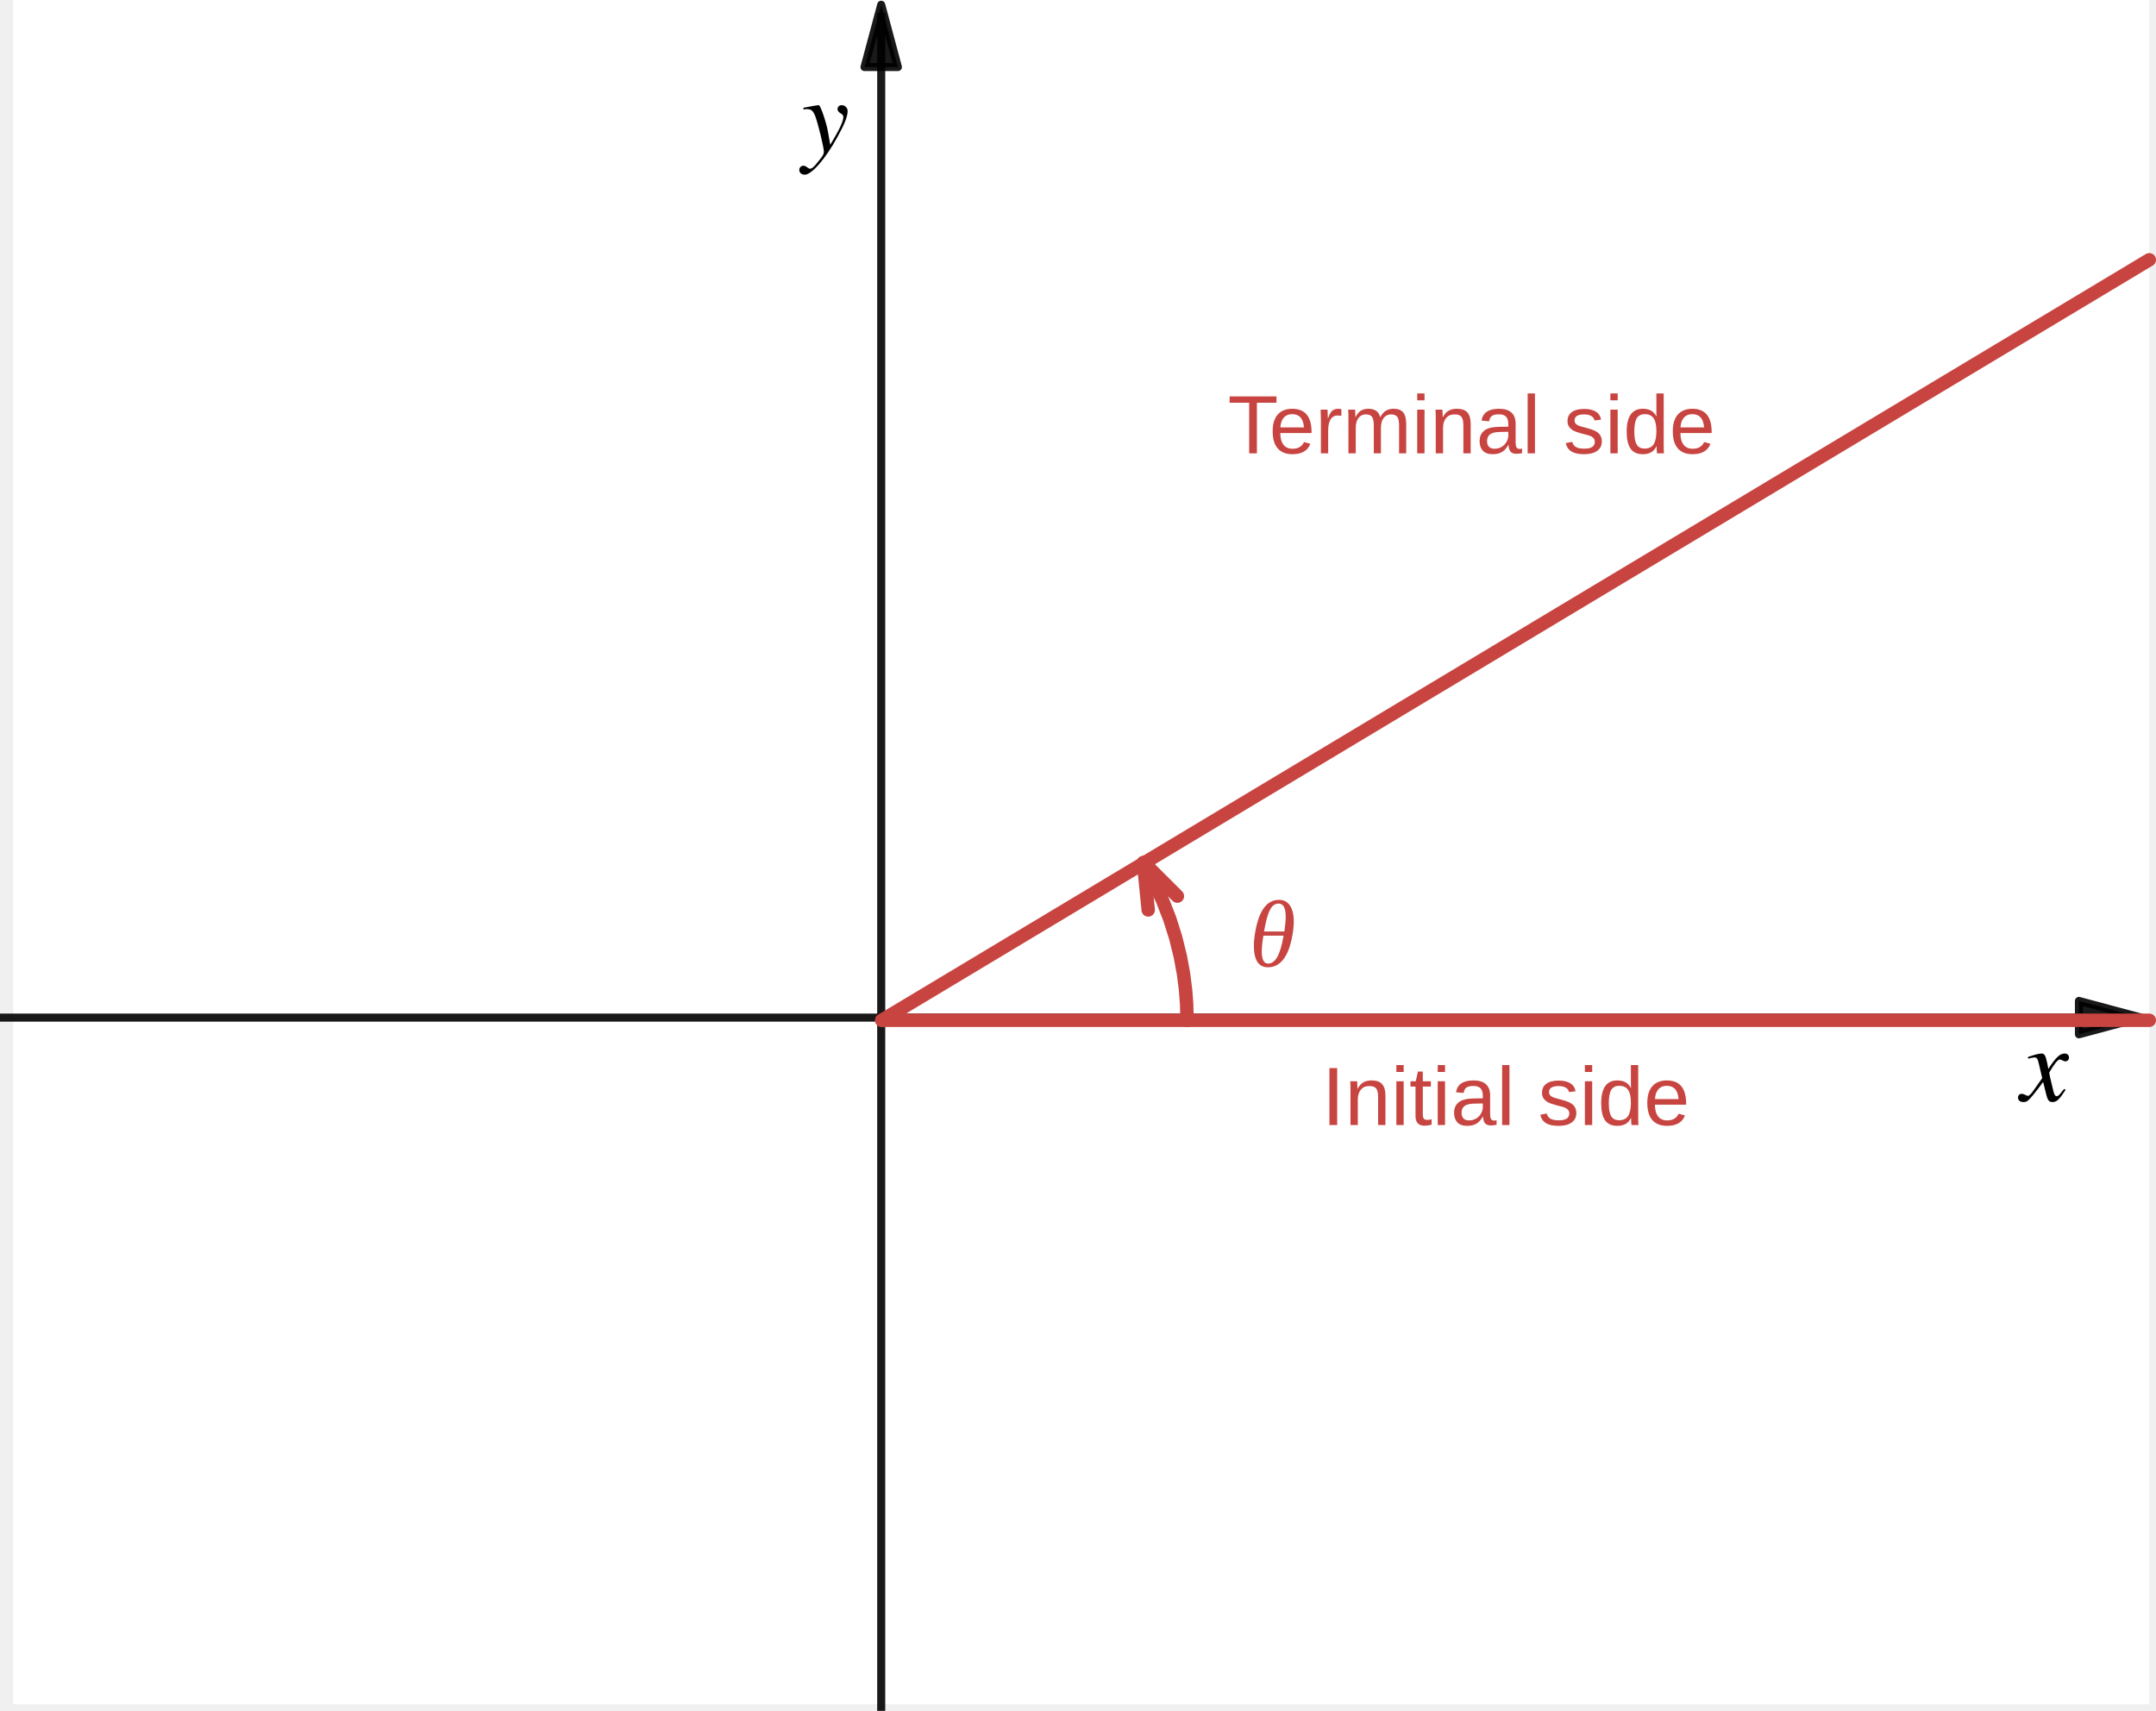
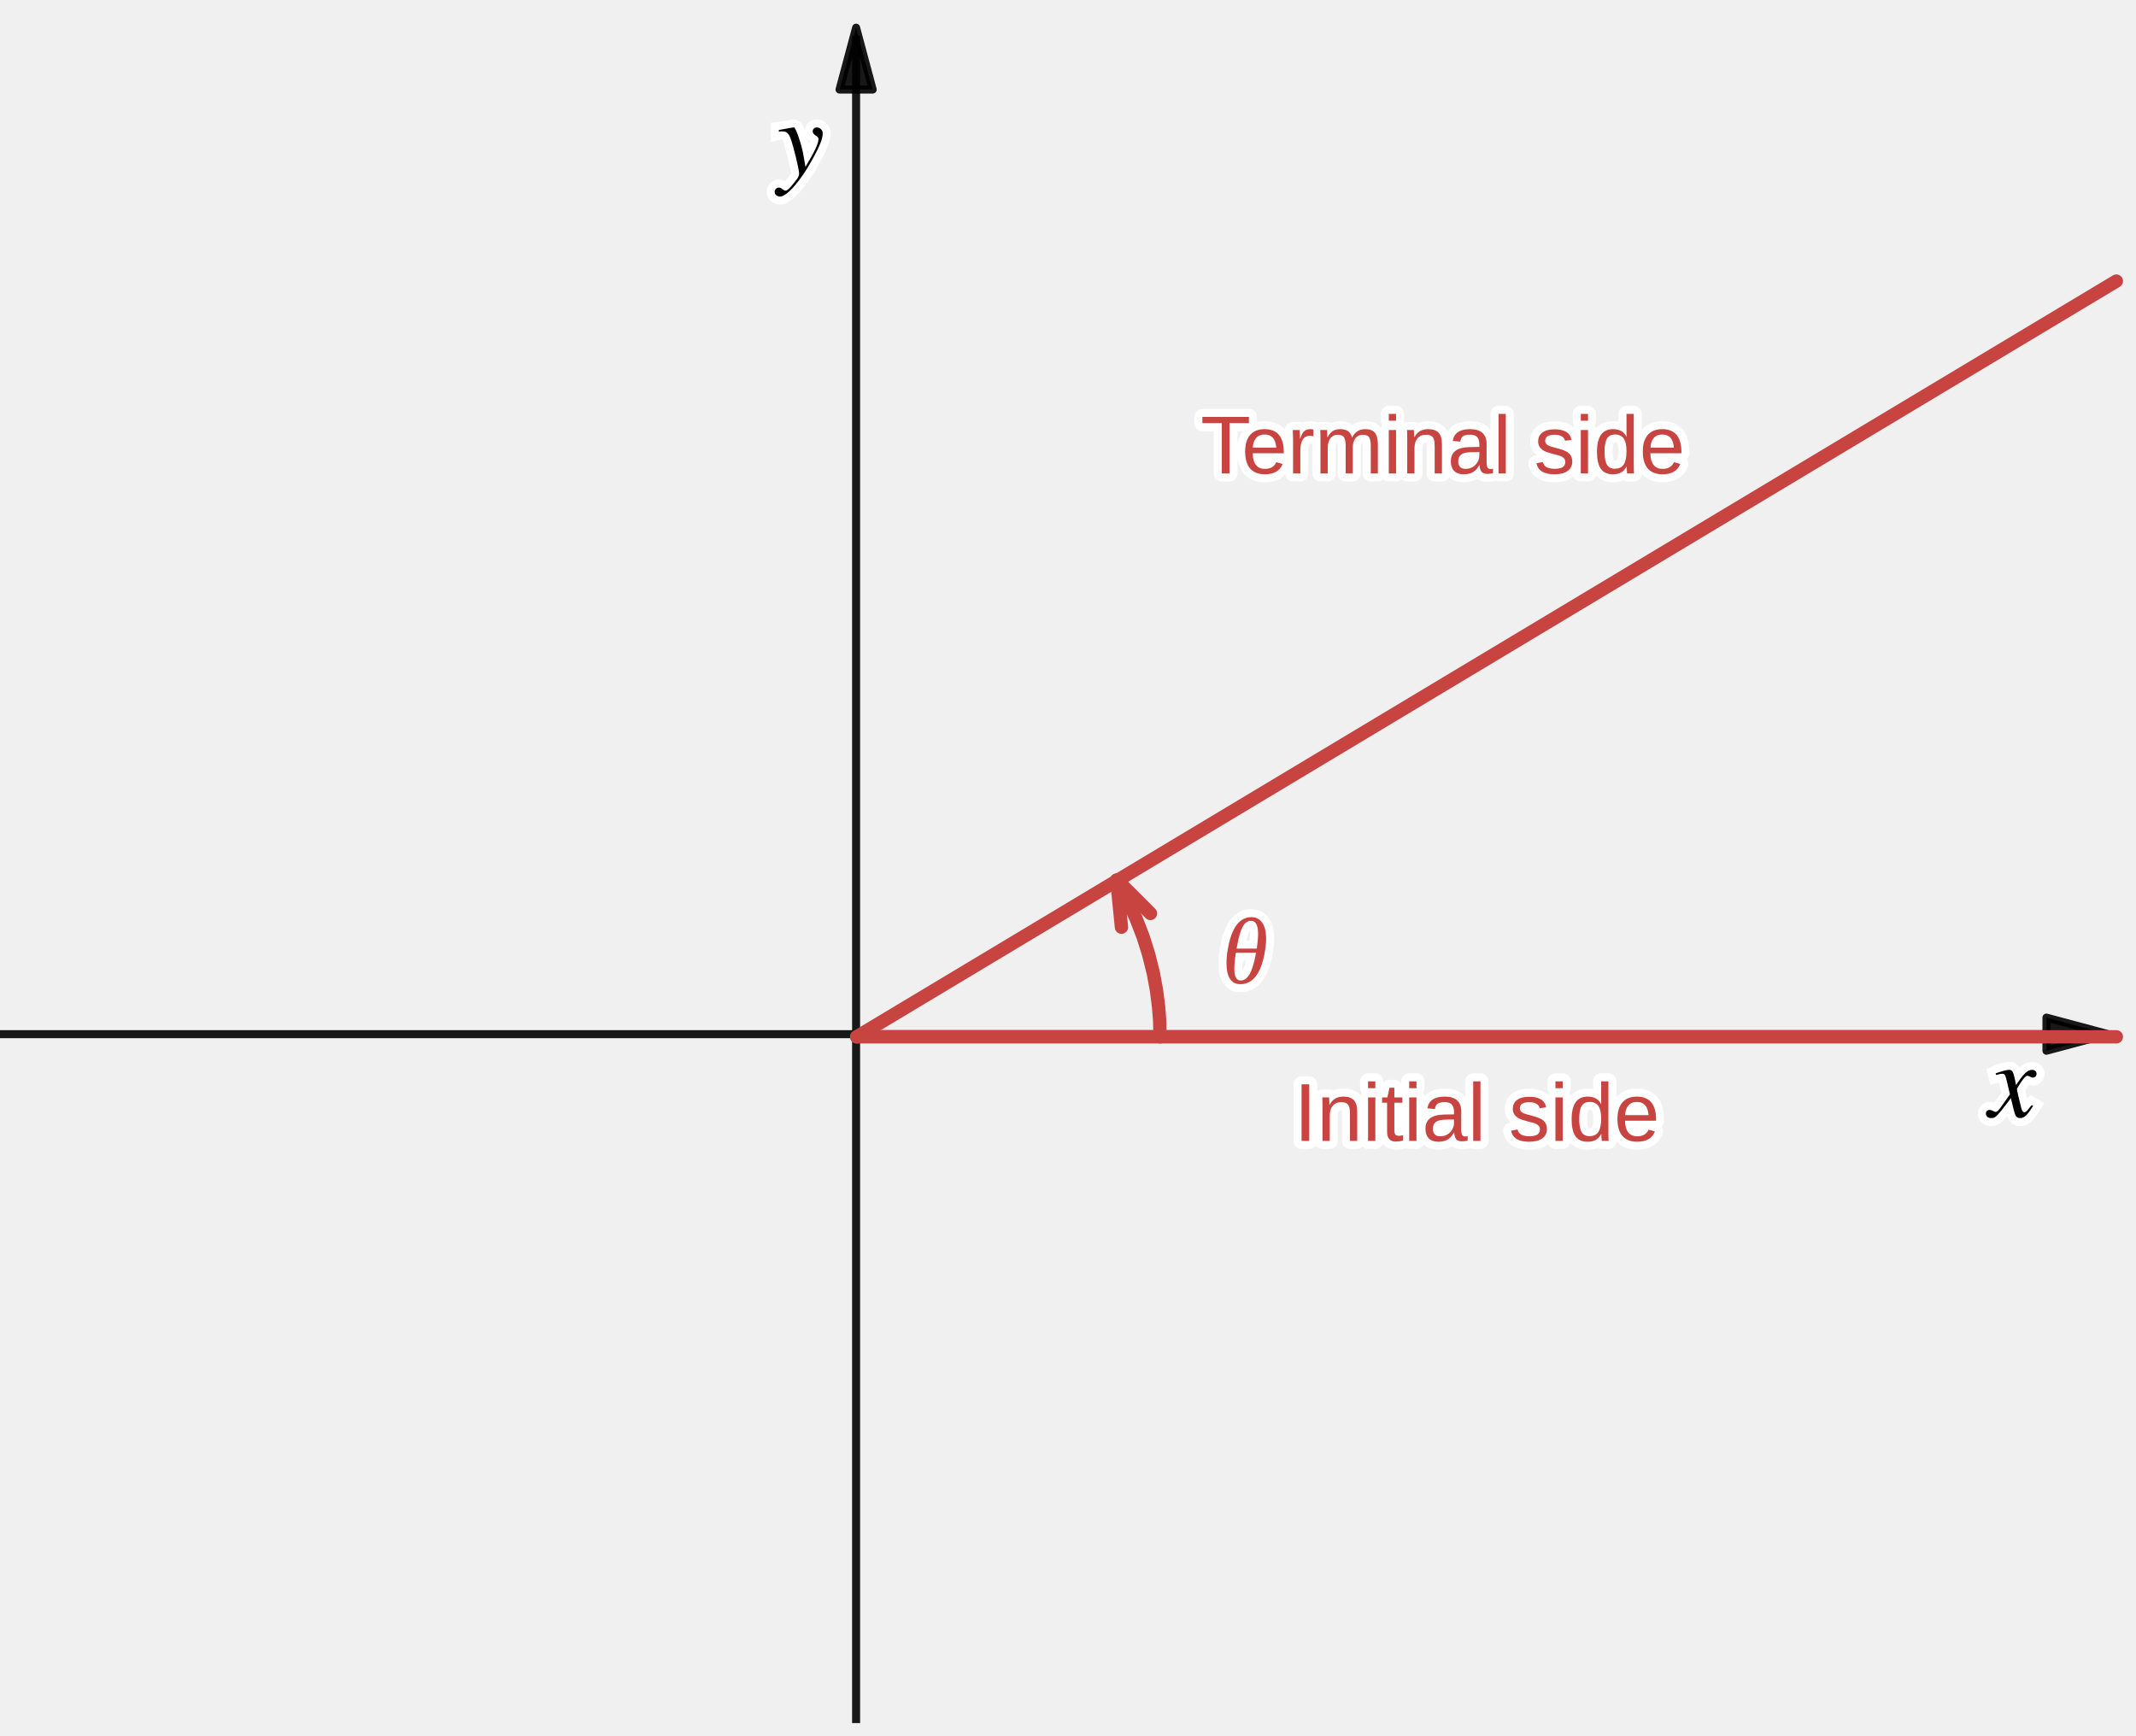
- <svg xmlns="http://www.w3.org/2000/svg" version="1.1" width="802.5" height="636.81" id="svg32">
+ <svg xmlns="http://www.w3.org/2000/svg" version="1.1" width="800" height="650" id="svg32">
  <defs id="defs1">
    <clipPath clipPathUnits="userSpaceOnUse" id="clipPath32">
      <rect style="opacity:0.65;fill:#000000;stroke-width:0.5" id="rect33" width="397.546" height="317.178" x="2.454" y="0.613" />
    </clipPath>
    <clipPath clipPathUnits="userSpaceOnUse" id="clipPath34">
      <rect style="opacity:0.65;fill:#000000;stroke-width:0.5" id="rect35" width="400.613" height="319.632" x="0.613" y="-0.613" />
    </clipPath>
  </defs>
-   <g transform="matrix(2,0,0,2,0,-1.226994)" id="g32">
-     <g id="background-6868918e">
-       <rect fill="#ffffff" stroke="none" x="0" y="0" width="400" height="400" class="dcg-svg-background" id="rect1" clip-path="url(#clipPath32)" />
-     </g>
-     <g id="graphpaper-6868918e">
-       <g id="axis-6868918e">
-         <g id="yaxis-6868918e">
-           <g id="g3">
-             <path fill="none" stroke="#000000" class="dcg-svg-axis-line" paint-order="fill stroke markers" d="M 164,3 V 400" stroke-opacity="0.9" stroke-miterlimit="10" stroke-width="1.5" stroke-dasharray="none" id="path1" clip-path="url(#clipPath34)" />
-             <g class="dcg-svg-axis-line" id="g2">
-               <path fill="#000000" stroke="#000000" class="dcg-svg-axis-line" paint-order="stroke fill markers" d="m 164,1.5 3.106,11.591 h -6.212 L 164,1.5 l 3.106,11.591" stroke-opacity="0.9" stroke-linejoin="round" stroke-miterlimit="10" stroke-width="1.5" stroke-dasharray="none" fill-opacity="0.9" id="path2" />
-             </g>
+   <g id="graphpaper-6868918e" transform="matrix(2,0,0,2,-7.36196,7.361961)">
+     <g id="axis-6868918e">
+       <g id="yaxis-6868918e">
+         <g id="g3">
+           <path fill="none" stroke="#000000" class="dcg-svg-axis-line" paint-order="fill stroke markers" d="M 164,3 V 400" stroke-opacity="0.9" stroke-miterlimit="10" stroke-width="1.5" stroke-dasharray="none" id="path1" clip-path="url(#clipPath34)" />
+           <g class="dcg-svg-axis-line" id="g2">
+             <path fill="#000000" stroke="#000000" class="dcg-svg-axis-line" paint-order="stroke fill markers" d="m 164,1.5 3.106,11.591 h -6.212 L 164,1.5 l 3.106,11.591" stroke-opacity="0.9" stroke-linejoin="round" stroke-miterlimit="10" stroke-width="1.5" stroke-dasharray="none" fill-opacity="0.9" id="path2" />
          </g>
        </g>
-         <g id="xaxis-6868918e">
-           <g id="g5">
-             <path fill="none" stroke="#000000" class="dcg-svg-axis-line" paint-order="fill stroke markers" d="M 0,190 H 397" stroke-opacity="0.9" stroke-miterlimit="10" stroke-width="1.5" stroke-dasharray="none" id="path3" />
-             <g class="dcg-svg-axis-line" id="g4">
-               <path fill="#000000" stroke="#000000" class="dcg-svg-axis-line" paint-order="stroke fill markers" d="m 398.5,190 -11.591,3.106 v -6.212 L 398.5,190 l -11.591,3.106" stroke-opacity="0.9" stroke-linejoin="round" stroke-miterlimit="10" stroke-width="1.5" stroke-dasharray="none" fill-opacity="0.9" id="path4" />
-             </g>
+       </g>
+       <g id="xaxis-6868918e">
+         <g id="g5">
+           <path fill="none" stroke="#000000" class="dcg-svg-axis-line" paint-order="fill stroke markers" d="M 0,190 H 397" stroke-opacity="0.9" stroke-miterlimit="10" stroke-width="1.5" stroke-dasharray="none" id="path3" />
+           <g class="dcg-svg-axis-line" id="g4">
+             <path fill="#000000" stroke="#000000" class="dcg-svg-axis-line" paint-order="stroke fill markers" d="m 398.5,190 -11.591,3.106 v -6.212 L 398.5,190 l -11.591,3.106" stroke-opacity="0.9" stroke-linejoin="round" stroke-miterlimit="10" stroke-width="1.5" stroke-dasharray="none" fill-opacity="0.9" id="path4" />
          </g>
        </g>
-         <g id="g7">
-           <g id="g6">
-             <path fill="none" stroke="#000000" class="dcg-svg-tickmark" paint-order="fill stroke markers" d="" stroke-opacity="0.9" stroke-miterlimit="2" stroke-width="1.5" stroke-dasharray="none" id="path5" />
-           </g>
-         </g>
-         <g class="dcg-svg-axis-label" id="g8">
-           <text fill="none" stroke="#ffffff" font-family="Times" font-size="20px" font-style="italic" font-weight="normal" text-decoration="normal" x="376.123" y="205.495" text-anchor="start" stroke-miterlimit="2" stroke-width="3" stroke-dasharray="none" id="text7">x</text>
-           <text fill="#000000" stroke="none" font-family="Times" font-size="20px" font-style="italic" font-weight="normal" text-decoration="normal" x="376.123" y="205.495" text-anchor="start" id="text8">x</text>
-         </g>
-         <g class="dcg-svg-axis-label" transform="translate(149.2365,29)" id="g10">
-           <text fill="none" stroke="#ffffff" font-family="Times" font-size="20px" font-style="italic" font-weight="normal" text-decoration="normal" x="0" y="0" text-anchor="start" stroke-miterlimit="2" stroke-width="3" stroke-dasharray="none" id="text9">y</text>
-           <text fill="#000000" stroke="none" font-family="Times" font-size="20px" font-style="italic" font-weight="normal" text-decoration="normal" x="0" y="0" text-anchor="start" id="text10">y</text>
+       </g>
+       <g id="g7">
+         <g id="g6">
+           <path fill="none" stroke="#000000" class="dcg-svg-tickmark" paint-order="fill stroke markers" d="" stroke-opacity="0.9" stroke-miterlimit="2" stroke-width="1.5" stroke-dasharray="none" id="path5" />
        </g>
      </g>
-     </g>
-     <g id="expressions-6868918e">
-       <g id="sketch-6868918e">
-         </g>
-       <g id="g14">
-         <path fill="#c74440" stroke="none" paint-order="stroke fill markers" d="" fill-opacity="0.4" id="path11" />
-         <path fill="#c74440" stroke="none" paint-order="stroke fill markers" d="" fill-opacity="0.4" id="path12" />
-         <g id="g13">
-           <path fill="none" stroke="#c74440" class="dcg-svg-curve" paint-order="fill stroke markers" d="m 212.763,161.158 v 0 l 1.926,3.461 1.66,3.539 1.367,3.515 1.074,3.396 0.879,3.548 0.586,3.18 0.391,3.072 0.195,2.538 0.084,3.088" stroke-linecap="round" stroke-linejoin="round" stroke-miterlimit="10" stroke-width="2.5" stroke-dasharray="none" id="path13" />
-         </g>
+       <g class="dcg-svg-axis-label" id="g8">
+         <text fill="none" stroke="#ffffff" font-family="Times" font-size="20px" font-style="italic" font-weight="normal" text-decoration="normal" x="376.123" y="205.495" text-anchor="start" stroke-miterlimit="2" stroke-width="3" stroke-dasharray="none" id="text7">x</text>
+         <text fill="#000000" stroke="none" font-family="Times" font-size="20px" font-style="italic" font-weight="normal" text-decoration="normal" x="376.123" y="205.495" text-anchor="start" id="text8">x</text>
      </g>
-       <g id="g16">
-         <path fill="#c74440" stroke="none" paint-order="stroke fill markers" d="" fill-opacity="0.4" id="path14" />
-         <g id="g15">
-           <path fill="none" stroke="#c74440" class="dcg-svg-curve" paint-order="fill stroke markers" d="m 164.113,190.495 v 0 L 400,48.963" stroke-linecap="round" stroke-linejoin="round" stroke-miterlimit="10" stroke-width="2.5" stroke-dasharray="none" id="path15" />
-         </g>
-       </g>
-       <g id="g18">
-         <path fill="#c74440" stroke="none" paint-order="stroke fill markers" d="" fill-opacity="0.4" id="path16" />
-         <g id="g17">
-           <path fill="none" stroke="#c74440" class="dcg-svg-curve" paint-order="fill stroke markers" d="m 164.113,190.495 v 0 H 400" stroke-linecap="round" stroke-linejoin="round" stroke-miterlimit="10" stroke-width="2.5" stroke-dasharray="none" id="path17" />
-         </g>
-       </g>
-       <g id="g19">
-         </g>
-       <g id="g20">
-         </g>
-       <g id="g22">
-         <path fill="#c74440" stroke="none" paint-order="stroke fill markers" d="" fill-opacity="0.4" id="path20" />
-         <g id="g21">
-           <path fill="none" stroke="#c74440" class="dcg-svg-curve" paint-order="fill stroke markers" d="m 212.886,161.158 v 0 l 6.234,6.234" stroke-linecap="round" stroke-linejoin="round" stroke-miterlimit="10" stroke-width="2.5" stroke-dasharray="none" id="path21" />
-         </g>
-       </g>
-       <g id="g24">
-         <path fill="#c74440" stroke="none" paint-order="stroke fill markers" d="" fill-opacity="0.4" id="path22" />
-         <g id="g23">
-           <path fill="none" stroke="#c74440" class="dcg-svg-curve" paint-order="fill stroke markers" d="m 212.812,161.158 v 0 l 0.88,8.801" stroke-linecap="round" stroke-linejoin="round" stroke-miterlimit="10" stroke-width="2.5" stroke-dasharray="none" id="path23" />
-         </g>
+       <g class="dcg-svg-axis-label" transform="translate(149.2365,29)" id="g10">
+         <text fill="none" stroke="#ffffff" font-family="Times" font-size="20px" font-style="italic" font-weight="normal" text-decoration="normal" x="0" y="0" text-anchor="start" stroke-miterlimit="2" stroke-width="3" stroke-dasharray="none" id="text9">y</text>
+         <text fill="#000000" stroke="none" font-family="Times" font-size="20px" font-style="italic" font-weight="normal" text-decoration="normal" x="0" y="0" text-anchor="start" id="text10">y</text>
      </g>
    </g>
-     <g id="labels-6868918e">
-       <g transform="translate(230.5,165)" id="g26">
-         <g class="dcg-svg-label" id="g25">
-           <text fill="none" stroke="#ffffff" font-family="'Times New Roman', Symbola, serif" font-size="17.71px" font-style="italic" font-weight="400" text-decoration="normal" x="2" y="15.462" text-anchor="start" stroke-linecap="round" stroke-linejoin="round" stroke-miterlimit="2" stroke-width="3" stroke-dasharray="none" id="text24">θ</text>
-           <text fill="#c74440" stroke="none" font-family="'Times New Roman', Symbola, serif" font-size="17.71px" font-style="italic" font-weight="400" text-decoration="normal" x="2" y="15.462" text-anchor="start" id="text25">θ</text>
-         </g>
+   </g>
+   <g id="expressions-6868918e" transform="matrix(2,0,0,2,-7.36196,7.361961)">
+     <g id="sketch-6868918e">
      </g>
-       <g transform="translate(246,196)" id="g28">
-         <g class="dcg-svg-label" id="g27">
-           <text fill="none" stroke="#ffffff" font-family="arial, sans-serif" font-size="15.4px" font-style="normal" font-weight="400" text-decoration="normal" x="0" y="13.989" text-anchor="start" stroke-linecap="round" stroke-linejoin="round" stroke-miterlimit="2" stroke-width="3" stroke-dasharray="none" id="text26">Initial side</text>
-           <text fill="#c74440" stroke="none" font-family="arial, sans-serif" font-size="15.4px" font-style="normal" font-weight="400" text-decoration="normal" x="0" y="13.989" text-anchor="start" id="text27">Initial side</text>
-         </g>
-       </g>
-       <g transform="translate(228.5,71)" id="g30">
-         <g class="dcg-svg-label" id="g29">
-           <text fill="none" stroke="#ffffff" font-family="arial, sans-serif" font-size="15.4px" font-style="normal" font-weight="400" text-decoration="normal" x="0" y="13.989" text-anchor="start" stroke-linecap="round" stroke-linejoin="round" stroke-miterlimit="2" stroke-width="3" stroke-dasharray="none" id="text28">Terminal side</text>
-           <text fill="#c74440" stroke="none" font-family="arial, sans-serif" font-size="15.4px" font-style="normal" font-weight="400" text-decoration="normal" x="0" y="13.989" text-anchor="start" id="text29">Terminal side</text>
-         </g>
+     <g id="g14">
+       <path fill="#c74440" stroke="none" paint-order="stroke fill markers" d="" fill-opacity="0.4" id="path11" />
+       <path fill="#c74440" stroke="none" paint-order="stroke fill markers" d="" fill-opacity="0.4" id="path12" />
+       <g id="g13">
+         <path fill="none" stroke="#c74440" class="dcg-svg-curve" paint-order="fill stroke markers" d="m 212.763,161.158 v 0 l 1.926,3.461 1.66,3.539 1.367,3.515 1.074,3.396 0.879,3.548 0.586,3.18 0.391,3.072 0.195,2.538 0.084,3.088" stroke-linecap="round" stroke-linejoin="round" stroke-miterlimit="10" stroke-width="2.5" stroke-dasharray="none" id="path13" />
      </g>
    </g>
-     <g id="g31" />
+     <g id="g16">
+       <path fill="#c74440" stroke="none" paint-order="stroke fill markers" d="" fill-opacity="0.4" id="path14" />
+       <g id="g15">
+         <path fill="none" stroke="#c74440" class="dcg-svg-curve" paint-order="fill stroke markers" d="m 164.113,190.495 v 0 L 400,48.963" stroke-linecap="round" stroke-linejoin="round" stroke-miterlimit="10" stroke-width="2.5" stroke-dasharray="none" id="path15" />
+       </g>
+     </g>
+     <g id="g18">
+       <path fill="#c74440" stroke="none" paint-order="stroke fill markers" d="" fill-opacity="0.4" id="path16" />
+       <g id="g17">
+         <path fill="none" stroke="#c74440" class="dcg-svg-curve" paint-order="fill stroke markers" d="m 164.113,190.495 v 0 H 400" stroke-linecap="round" stroke-linejoin="round" stroke-miterlimit="10" stroke-width="2.5" stroke-dasharray="none" id="path17" />
+       </g>
+     </g>
+     <g id="g19">
+       </g>
+     <g id="g20">
+       </g>
+     <g id="g22">
+       <path fill="#c74440" stroke="none" paint-order="stroke fill markers" d="" fill-opacity="0.4" id="path20" />
+       <g id="g21">
+         <path fill="none" stroke="#c74440" class="dcg-svg-curve" paint-order="fill stroke markers" d="m 212.886,161.158 v 0 l 6.234,6.234" stroke-linecap="round" stroke-linejoin="round" stroke-miterlimit="10" stroke-width="2.5" stroke-dasharray="none" id="path21" />
+       </g>
+     </g>
+     <g id="g24">
+       <path fill="#c74440" stroke="none" paint-order="stroke fill markers" d="" fill-opacity="0.4" id="path22" />
+       <g id="g23">
+         <path fill="none" stroke="#c74440" class="dcg-svg-curve" paint-order="fill stroke markers" d="m 212.812,161.158 v 0 l 0.88,8.801" stroke-linecap="round" stroke-linejoin="round" stroke-miterlimit="10" stroke-width="2.5" stroke-dasharray="none" id="path23" />
+       </g>
+     </g>
  </g>
+   <g id="labels-6868918e" transform="matrix(2,0,0,2,-7.36196,7.361961)">
+     <g transform="translate(230.5,165)" id="g26">
+       <g class="dcg-svg-label" id="g25">
+         <text fill="none" stroke="#ffffff" font-family="'Times New Roman', Symbola, serif" font-size="17.71px" font-style="italic" font-weight="400" text-decoration="normal" x="2" y="15.462" text-anchor="start" stroke-linecap="round" stroke-linejoin="round" stroke-miterlimit="2" stroke-width="3" stroke-dasharray="none" id="text24">θ</text>
+         <text fill="#c74440" stroke="none" font-family="'Times New Roman', Symbola, serif" font-size="17.71px" font-style="italic" font-weight="400" text-decoration="normal" x="2" y="15.462" text-anchor="start" id="text25">θ</text>
+       </g>
+     </g>
+     <g transform="translate(246,196)" id="g28">
+       <g class="dcg-svg-label" id="g27">
+         <text fill="none" stroke="#ffffff" font-family="arial, sans-serif" font-size="15.4px" font-style="normal" font-weight="400" text-decoration="normal" x="0" y="13.989" text-anchor="start" stroke-linecap="round" stroke-linejoin="round" stroke-miterlimit="2" stroke-width="3" stroke-dasharray="none" id="text26">Initial side</text>
+         <text fill="#c74440" stroke="none" font-family="arial, sans-serif" font-size="15.4px" font-style="normal" font-weight="400" text-decoration="normal" x="0" y="13.989" text-anchor="start" id="text27">Initial side</text>
+       </g>
+     </g>
+     <g transform="translate(228.5,71)" id="g30">
+       <g class="dcg-svg-label" id="g29">
+         <text fill="none" stroke="#ffffff" font-family="arial, sans-serif" font-size="15.4px" font-style="normal" font-weight="400" text-decoration="normal" x="0" y="13.989" text-anchor="start" stroke-linecap="round" stroke-linejoin="round" stroke-miterlimit="2" stroke-width="3" stroke-dasharray="none" id="text28">Terminal side</text>
+         <text fill="#c74440" stroke="none" font-family="arial, sans-serif" font-size="15.4px" font-style="normal" font-weight="400" text-decoration="normal" x="0" y="13.989" text-anchor="start" id="text29">Terminal side</text>
+       </g>
+     </g>
+   </g>
+   <g id="g31" transform="matrix(2,0,0,2,1.226994,1.226992)" />
</svg>
